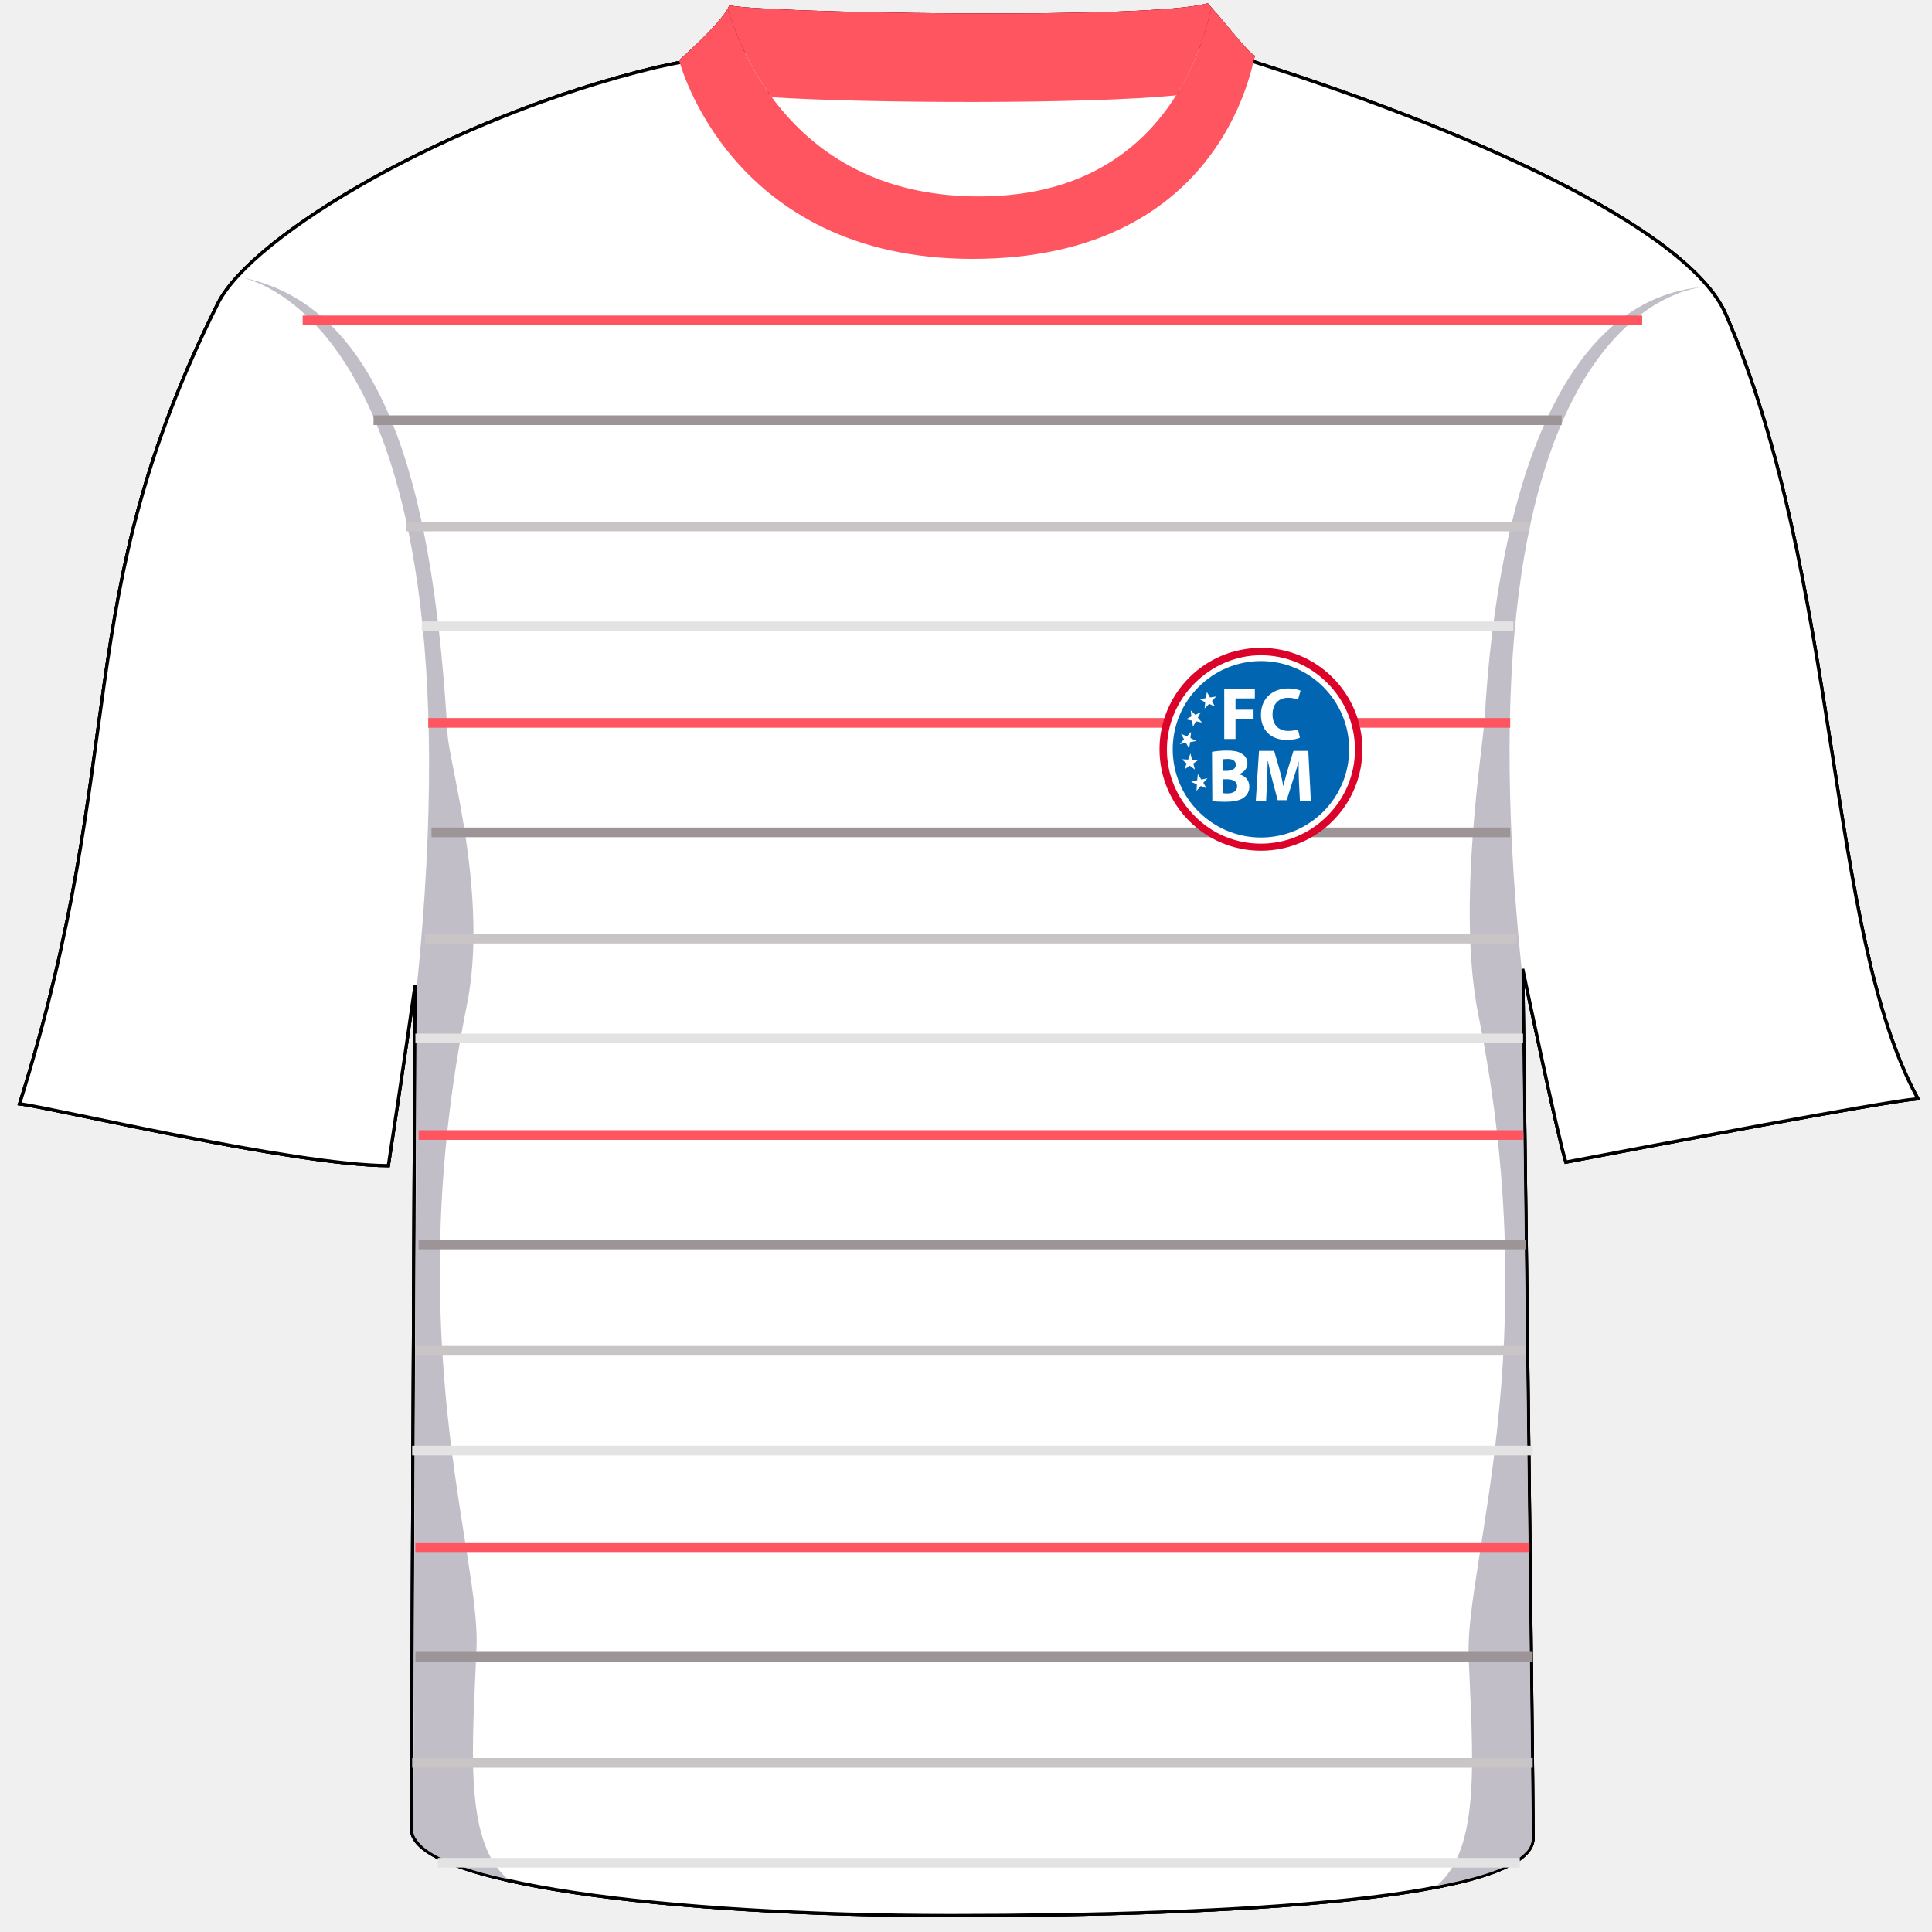
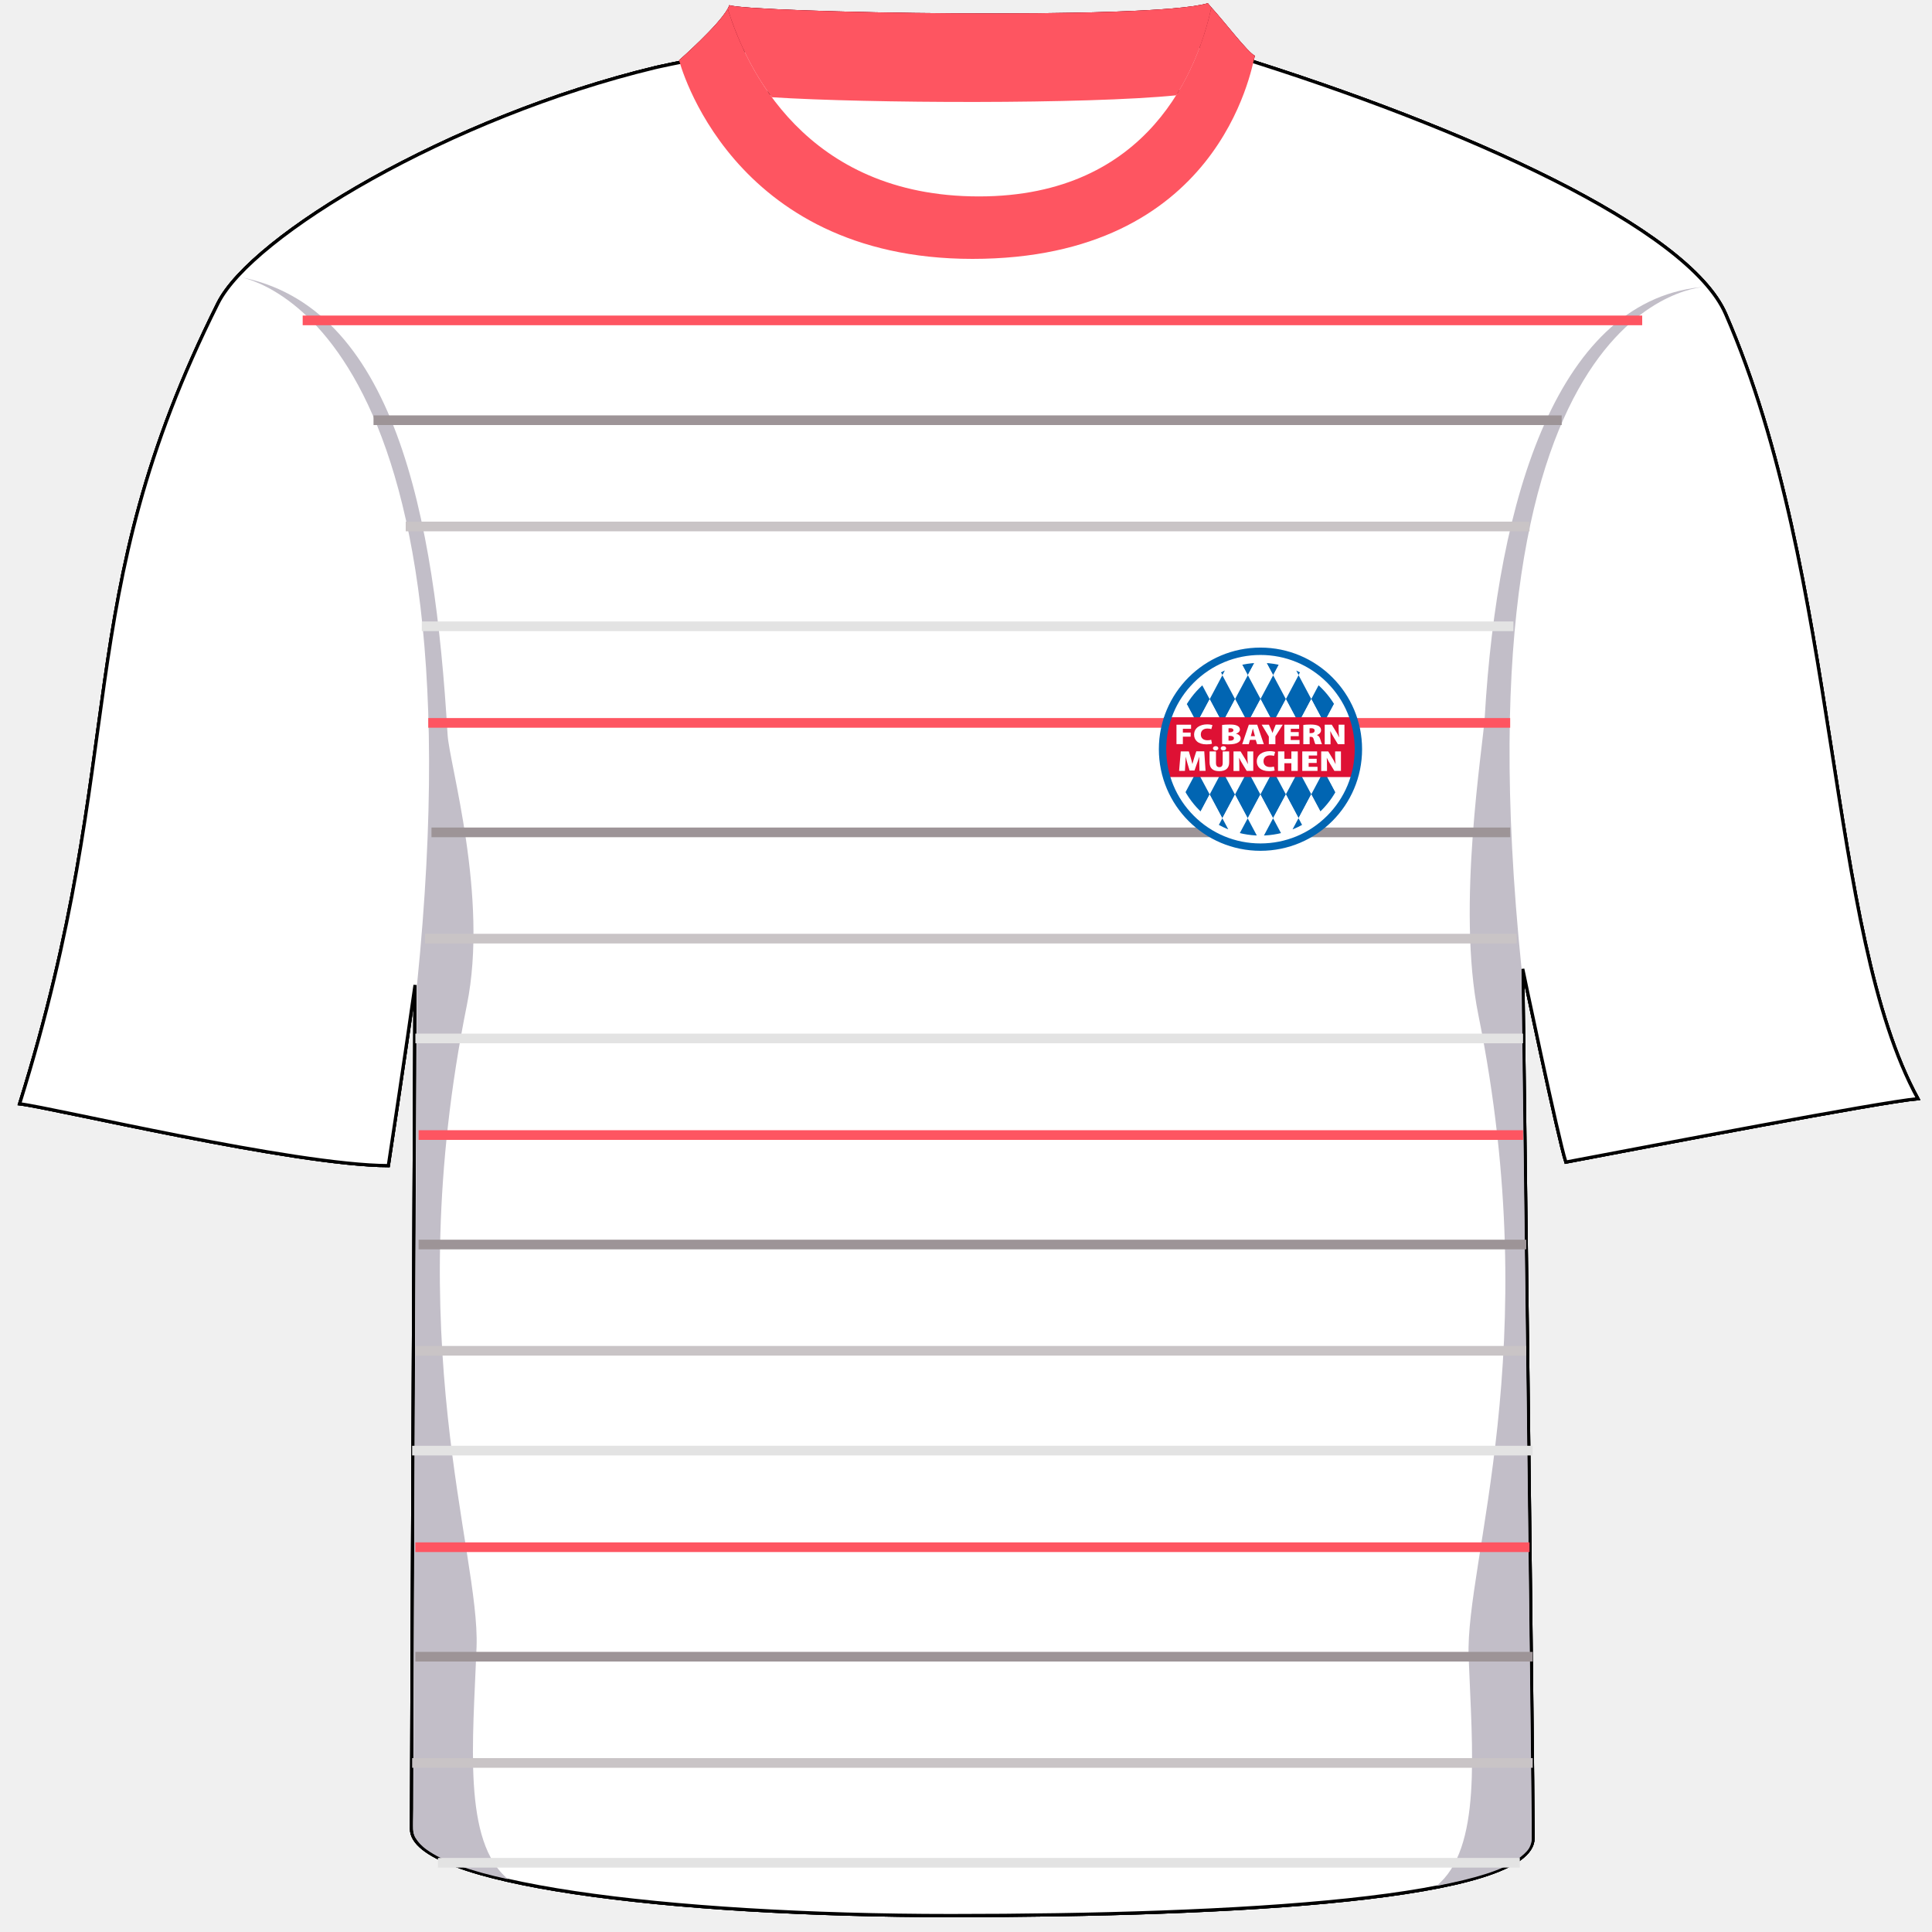
- <svg xmlns="http://www.w3.org/2000/svg" version="1.1" id="Layer_1" x="0px" y="0px" width="600px" height="600px" viewBox="0 0 600 600" style="enable-background:new 0 0 600 600;" xml:space="preserve">
-   <style type="text/css">
- 	.st0{fill:#05297D;stroke:#000000;stroke-miterlimit:10;}
- 	.st1{fill:#527DD3;}
- 	.st2{fill:#E3E3E7;}
- 	.st3{fill:#302E29;}
- 	.st4{fill:#FFFFFF;stroke:#000000;stroke-miterlimit:10;}
- 	.st5{fill:#FFFFFF;}
- 	.st6{fill:#7C0014;}
- 	.st7{fill:#B1C49B;stroke:#000000;stroke-miterlimit:10;}
- 	.st8{fill:#8AA668;}
- 	.st9{fill:#7C7D14;stroke:#B1C49B;stroke-miterlimit:10;}
- 	.st10{fill:#4E3B64;stroke:#000000;stroke-miterlimit:10;}
- 	.st11{fill:#382351;}
- 	.st12{fill:#4E3B64;}
- 	.st13{stroke:#4E3B64;stroke-miterlimit:10;}
- 	.st14{fill:#EB5D12;stroke:#000000;stroke-miterlimit:10;}
- 	.st15{fill:#B85D12;}
- 	.st16{fill:#7C0014;stroke:#EB5D12;stroke-miterlimit:10;}
- 	.st17{fill:#631197;stroke:#000000;stroke-miterlimit:10;}
- 	.st18{fill:#58006C;}
- 	.st19{fill:#FE5561;}
- 	.st20{fill:#C2BEC8;}
- 	.st21{fill:#FD9D00;stroke:#000000;stroke-miterlimit:10;}
- 	.st22{fill:#DC8700;}
- 	.st23{fill:#7C0014;stroke:#FD9D00;stroke-miterlimit:10;}
- 	.st24{fill:#A69EF8;stroke:#000000;stroke-miterlimit:10;}
- 	.st25{fill:#8176F5;}
- 	.st26{fill:#7C0014;stroke:#A69EF8;stroke-miterlimit:10;}
- 	.st27{fill:#5C377E;stroke:#000000;stroke-miterlimit:10;}
- 	.st28{fill:#5C377E;}
- 	.st29{fill:#242424;stroke:#5C377E;stroke-miterlimit:10;}
- 	.st30{fill:#CAC5C0;}
- 	.st31{fill:#5C377E;stroke:#FFFFFF;stroke-miterlimit:10;}
- 	.st32{fill:#A4FEB7;stroke:#000000;stroke-miterlimit:10;}
- 	.st33{fill:#75D792;}
- 	.st34{fill:#E20227;stroke:#A4FEB7;stroke-miterlimit:10;}
- 	.st35{fill:#272F74;stroke:#000000;stroke-miterlimit:10;}
- 	.st36{fill:#272F74;}
- 	.st37{fill:#E20227;stroke:#000000;stroke-miterlimit:10;}
- 	.st38{fill:#EDF3F8;stroke:#000000;stroke-miterlimit:10;}
- 	.st39{fill:#E20227;}
- 	.st40{fill:#01615B;}
- 	.st41{fill:#B6CEE3;stroke:#000000;stroke-miterlimit:10;}
- 	.st42{fill:#E20227;stroke:#EDF3F8;stroke-miterlimit:10;}
- 	.st43{fill:#C7CCC4;}
- 	.st44{fill:#EDF3F8;stroke:#E20227;stroke-miterlimit:10;}
- 	.st45{fill:#B64D00;}
- 	.st46{fill:#BBE79B;stroke:#000000;stroke-miterlimit:10;}
- 	.st47{fill:#AA2EC8;stroke:#000000;stroke-miterlimit:10;}
- 	.st48{fill:#9700BB;}
- 	.st49{fill:#CBD0DE;stroke:#AA2EC8;stroke-miterlimit:10;}
- 	.st50{fill:#ECEEF3;stroke:#AA2EC8;stroke-miterlimit:10;}
- 	.st51{fill:none;stroke:#7C0014;stroke-width:8;stroke-miterlimit:10;}
- 	.st52{fill:none;stroke:#000000;stroke-width:8;stroke-miterlimit:10;}
- 	.st53{fill:#FFEB00;}
- 	.st54{fill:#625616;stroke:#000000;stroke-miterlimit:10;}
- 	.st55{fill:#1853A6;stroke:#1853A6;stroke-width:0.25;stroke-miterlimit:10;}
- 	.st56{fill:none;}
- 	.st57{fill:none;stroke:#1853A6;stroke-width:0.225;stroke-miterlimit:10;}
- 	.st58{fill:#1853A6;stroke:#1853A6;stroke-width:0.225;stroke-miterlimit:10;}
- 	.st59{fill:#625616;}
- 	.st60{stroke:#625616;stroke-miterlimit:10;}
- 	.st61{adobe-knockout:true;}
- 	.st62{fill:none;stroke:#FFFFFF;stroke-miterlimit:10;adobe-knockout:false;}
- 	.st63{fill:none;stroke:#5C377E;stroke-miterlimit:10;}
- 	.st64{fill:#97C266;}
- 	.st65{fill:#523900;stroke:#000000;stroke-miterlimit:10;}
- 	.st66{fill:#FF4A49;}
- 	.st67{fill:#3C6643;}
- 	.st68{fill:none;stroke:#FF4A49;stroke-width:0.233;stroke-miterlimit:10;}
- 	.st69{fill:none;stroke:#01615B;stroke-width:8;stroke-linecap:round;stroke-miterlimit:10;}
- 	.st70{fill:#F1CF4D;stroke:#000000;stroke-miterlimit:10;}
- 	.st71{fill:#F7A161;}
- 	.st72{fill:#1C232F;}
- 	.st73{fill:#EDAA14;}
- 	.st74{fill:#096CB6;stroke:#F1CF4D;stroke-miterlimit:10;}
- 	.st75{fill:#0060CE;stroke:#000000;stroke-miterlimit:10;}
- 	.st76{fill:#E20227;stroke:#0060CE;stroke-miterlimit:10;}
- 	.st77{fill:#345F69;stroke:#000000;stroke-miterlimit:10;}
- 	.st78{fill:#114450;}
- 	.st79{fill:#C6FDEC;stroke:#000000;stroke-miterlimit:10;}
- 	.st80{fill:none;stroke:#E20227;stroke-width:8;stroke-linecap:round;stroke-miterlimit:10;}
- 	.st81{fill:none;stroke:#FFFFFF;stroke-width:8;stroke-linecap:round;stroke-miterlimit:10;}
- 	.st82{fill:#C673DA;}
- 	.st83{fill:#DC032B;}
- 	.st84{fill:#0165B2;}
- 	.st85{fill:#BBE79B;}
- 	.st86{fill:none;stroke:#FE5561;stroke-width:3;stroke-miterlimit:10;}
- 	.st87{fill:none;stroke:#9D9497;stroke-width:3;stroke-miterlimit:10;}
- 	.st88{fill:none;stroke:#C9C4C6;stroke-width:3;stroke-miterlimit:10;}
- 	.st89{fill:none;stroke:#E3E3E3;stroke-width:3;stroke-miterlimit:10;}
- 	.st90{fill:#0049B0;}
- 	.st91{fill:#9EE2D1;}
- 	.st92{fill:#096CB6;}
- 	.st93{fill:none;stroke:#0060CE;stroke-width:3;stroke-linecap:round;stroke-miterlimit:10;}
- 	.st94{fill:none;stroke:#F1CF4D;stroke-width:3;stroke-linecap:round;stroke-linejoin:round;stroke-miterlimit:10;}
- 	.st95{fill:none;stroke:#AA2EC8;stroke-miterlimit:10;}
- 	.st96{fill:url(#SVGID_1_);stroke:#C6FDEC;stroke-miterlimit:10;}
- 	.st97{fill:#096CB6;stroke:#C6FDEC;stroke-miterlimit:10;}
- 	.st98{stroke:#A0A0A0;stroke-miterlimit:10;}
- 	.st99{fill:#4B5459;}
- 	.st100{fill:#4E2664;stroke:#000000;stroke-miterlimit:10;}
- 	.st101{fill:#FFCF2B;stroke:#000000;stroke-miterlimit:10;}
- 	.st102{fill:#1C5DA4;}
- 	.st103{fill:#156A50;stroke:#000000;stroke-miterlimit:10;}
- 	.st104{fill:none;stroke:#FF7F35;stroke-width:11;stroke-miterlimit:10;}
- 	.st105{fill:#0F5A4B;}
- 	.st106{fill:#DAD2D8;stroke:#000000;stroke-miterlimit:10;}
- 	.st107{fill:#FF7F35;}
- 	.st108{fill:#ED1B23;}
- 	.st109{fill:#268FE1;stroke:#000000;stroke-miterlimit:10;}
- 	.st110{fill:#747785;stroke:#000000;stroke-miterlimit:10;}
- 	.st111{fill:#747785;}
- 	.st112{fill:#505C66;stroke:#747785;stroke-miterlimit:10;}
- 	.st113{fill:#0453BC;stroke:#000000;stroke-miterlimit:10;}
- 	.st114{fill:#0453BC;}
- 	.st115{fill:#073F98;stroke:#0453BC;stroke-miterlimit:10;}
- 	.st116{fill:#007BD8;}
- 	.st117{fill:#F9E42A;stroke:#000000;stroke-miterlimit:10;}
- 	.st118{fill:#1F2427;}
- 	.st119{fill:#F8C600;}
- 	.st120{fill:none;stroke:#000000;stroke-miterlimit:10;}
- 	.st121{fill:#4EC23A;}
- 	.st122{fill:#4EFE3A;stroke:#000000;stroke-miterlimit:10;}
- 	.st123{fill:#4EFE3A;}
- 	.st124{fill:#A8A8B4;}
- 	.st125{fill:#4EBD3A;}
- 	.st126{fill:url(#SVGID_2_);stroke:#000000;stroke-miterlimit:10;}
- 	.st127{fill:#E87140;stroke:#000000;stroke-miterlimit:10;}
- 	.st128{fill:#A02B00;stroke:#E87140;stroke-miterlimit:10;}
- 	.st129{fill:#00ABE9;stroke:#000000;stroke-miterlimit:10;}
- 	.st130{fill:#2C6AAD;}
- 	.st131{fill:#007BE9;}
- 	.st132{fill:#2C6AAD;stroke:#D0CDC1;stroke-miterlimit:10;}
- 	.st133{fill:#024D9E;}
- 	.st134{fill:#6B97C6;}
- 	.st135{fill:#000078;}
- 	.st136{fill:#073F98;}
- 	.st137{fill:#505C66;}
- 	.st138{fill:#ED936E;}
- 	.st139{fill:#0097D3;}
- 	.st140{fill:#1C232F;stroke:#F7A161;stroke-miterlimit:10;}
- 	.st141{fill:url(#SVGID_3_);stroke:#000000;stroke-miterlimit:10;}
- 	.st142{fill:#93CC00;}
- 	.st143{fill:none;stroke:#6DB52D;stroke-width:2;stroke-miterlimit:10;adobe-knockout:false;}
- 	.st144{fill:#1C232F;stroke:#93CC00;stroke-miterlimit:10;}
- 	.st145{fill:#1C232F;stroke:#1C232F;stroke-miterlimit:10;}
- 	.st146{stroke:#000000;stroke-miterlimit:10;}
- 	.st147{fill:#FF0000;stroke:#000000;stroke-miterlimit:10;}
- 	.st148{fill:#0F4B39;}
- 	.st149{fill:url(#SVGID_4_);}
- 	.st150{fill:#E48D78;stroke:#000000;stroke-miterlimit:10;}
- 	.st151{fill:#FF7F35;stroke:#156A50;stroke-miterlimit:10;}
- 	.st152{fill:url(#SVGID_5_);}
- 	.st153{fill:url(#SVGID_6_);}
- 	.st154{fill:none;stroke:#000000;stroke-miterlimit:10;adobe-knockout:false;}
- 	.st155{fill:#0361A4;}
- 	.st156{fill:#1C5DA4;stroke:#FFCF2B;stroke-miterlimit:10;}
- 	.st157{fill:#593486;}
- 	.st158{fill:#FFC918;}
- 	.st159{fill:#ED1C24;}
- 	.st160{fill:#268FE1;}
- 	.st161{fill:#0361A4;stroke:#268FE1;stroke-miterlimit:10;}
- 	.st162{adobe-knockout:false;}
- 	.st163{fill:none;stroke:#0453BC;stroke-miterlimit:10;}
- 	.st164{fill:none;stroke:#0453BC;stroke-width:3;stroke-linecap:round;stroke-miterlimit:10;adobe-knockout:false;}
- 	.st165{fill:none;stroke:#F9E42A;stroke-miterlimit:10;}
- 	.st166{fill:#1F2427;stroke:#F9E42A;stroke-miterlimit:10;}
- 	.st167{fill:none;stroke:#4EFE3A;stroke-width:11;stroke-miterlimit:10;}
- 	.st168{fill:#00254E;}
- 	.st169{fill:#05297D;}
- 	.st170{fill:#7D1E05;stroke:#000000;stroke-miterlimit:10;}
- 	.st171{fill:#D36B52;}
- 	.st172{fill:none;stroke:#AE61FF;stroke-width:11;stroke-miterlimit:10;}
- 	.st173{fill:#561A00;}
- 	.st174{fill:#6A1E05;}
- 	.st175{fill:#AE61FF;stroke:#7D1E05;stroke-miterlimit:10;}
- 	.st176{fill:#FDEA00;}
- 	.st177{fill:none;stroke:#A02B00;stroke-width:3;stroke-miterlimit:10;}
- 	.st178{fill:none;stroke:#EAA595;stroke-width:3;stroke-miterlimit:10;}
- 	.st179{fill:none;stroke:#F1F1F1;stroke-width:3;stroke-miterlimit:10;}
- 	.st180{fill:none;stroke:#FF7F35;stroke-width:6;stroke-miterlimit:10;}
- 	.st181{fill:#FF7F35;stroke:#DAD2D8;stroke-miterlimit:10;}
- 	.st182{fill:none;stroke:#FF0000;stroke-width:2;stroke-miterlimit:10;adobe-knockout:false;}
- 	.st183{fill:#F1E3C9;}
- 	.st184{fill:#F28330;}
- 	.st185{fill:#ED1B28;}
- 	.st186{fill:none;stroke:#FFFFFF;stroke-width:2;stroke-miterlimit:10;adobe-knockout:false;}
- </style>
-   <path class="st4" d="M6.1,342.8C40.7,232.2,21.2,187.2,67.7,94.2c10.5-21,71.9-57.8,135.8-73.2c0,0,109.7-25.5,180.5-3.5  s140.3,53.3,151.9,80c35.7,82.1,31.2,191.6,59.7,243.7c-12.5,1.2-81.3,14.4-109.3,19.7c-2.4-7.3-13.4-60-13.4-60s3.2,248,3.2,270  c-0.2,19-92.8,24-180.8,24s-167.5-10-167.5-26.9c0-16.8,1.1-262.1,1.1-262.1s-3.3,23.3-8.3,56.1C91.3,361.9,16.4,344,6.1,342.8z" />
+ <svg xmlns="http://www.w3.org/2000/svg" xmlns:xlink="http://www.w3.org/1999/xlink" version="1.1" id="Layer_1" x="0px" y="0px" width="600px" height="600px" viewBox="0 0 600 600" enable-background="new 0 0 600 600" xml:space="preserve">
+   <path fill="#FFFFFF" stroke="#000000" stroke-miterlimit="10" d="M6.1,342.8C40.7,232.2,21.2,187.2,67.7,94.2  c10.5-21,71.9-57.8,135.8-73.2c0,0,109.7-25.5,180.5-3.5s140.3,53.3,151.9,80c35.7,82.1,31.2,191.6,59.7,243.7  c-12.5,1.2-81.3,14.4-109.3,19.7c-2.4-7.3-13.4-60-13.4-60s3.2,248,3.2,270c-0.2,19-92.8,24-180.8,24s-167.5-10-167.5-26.9  c0-16.8,1.1-262.1,1.1-262.1s-3.3,23.3-8.3,56.1C91.3,361.9,16.4,344,6.1,342.8z" />
  <g>
    <g>
-       <path class="st5" d="M234.5,28.7C247.3,46,269,62.5,305.1,62.5c36.2,0,56.3-16.8,67.4-34.5C342.2,31.1,266.9,30.8,234.5,28.7z" />
-       <path class="st6" d="M375.1,1c-17.6,5.3-142.2,2.9-148.6,0.6c-0.1,0.3-0.3,0.7-0.5,1.1c2.2,7.1,6.3,17.5,13.7,27.5    c29.5,1.9,97.9,2.2,125.6-0.6c6.2-9.9,9.4-20.2,10.9-27.3C375.8,1.8,375.4,1.4,375.1,1z" />
+       <path fill="#FFFFFF" d="M234.5,28.7C247.3,46,269,62.5,305.1,62.5c36.2,0,56.3-16.8,67.4-34.5C342.2,31.1,266.9,30.8,234.5,28.7z" />
+       <path fill="#7C0014" d="M375.1,1c-17.6,5.3-142.2,2.9-148.6,0.6c-0.1,0.3-0.3,0.7-0.5,1.1c2.2,7.1,6.3,17.5,13.7,27.5    c29.5,1.9,97.9,2.2,125.6-0.6c6.2-9.9,9.4-20.2,10.9-27.3C375.8,1.8,375.4,1.4,375.1,1z" />
    </g>
-     <path class="st6" d="M376.2,2.3c-4.1,18.7-19,58.7-72.2,58.7c-53.9,0-72.4-40.1-78-58.3c-2.9,5.3-15.1,16-15.1,16   s15.6,61.7,91.1,61.7c76.5,0,86.6-58.7,87.7-63.1C387.6,16.4,380.4,6.9,376.2,2.3z" />
+     <path fill="#7C0014" d="M376.2,2.3C372.1,21,357.2,61,304,61c-53.9,0-72.4-40.1-78-58.3c-2.9,5.3-15.1,16-15.1,16   s15.6,61.7,91.1,61.7c76.5,0,86.6-58.7,87.7-63.1C387.6,16.4,380.4,6.9,376.2,2.3z" />
  </g>
-   <path class="st4" d="M6.1,342.8C40.7,232.2,21.2,187.2,67.7,94.2c10.5-21,71.9-57.8,135.8-73.2c0,0,109.7-25.5,180.5-3.5  s140.3,53.3,151.9,80c35.7,82.1,31.2,191.6,59.7,243.7c-12.5,1.2-81.3,14.4-109.3,19.7c-2.4-7.3-13.4-60-13.4-60s3.2,248,3.2,270  c-0.2,19-92.8,24-180.8,24s-167.5-10-167.5-26.9c0-16.8,1.1-262.1,1.1-262.1s-3.3,23.3-8.3,56.1C91.3,361.9,16.4,344,6.1,342.8z" />
+   <path fill="#FFFFFF" stroke="#000000" stroke-miterlimit="10" d="M6.1,342.8C40.7,232.2,21.2,187.2,67.7,94.2  c10.5-21,71.9-57.8,135.8-73.2c0,0,109.7-25.5,180.5-3.5s140.3,53.3,151.9,80c35.7,82.1,31.2,191.6,59.7,243.7  c-12.5,1.2-81.3,14.4-109.3,19.7c-2.4-7.3-13.4-60-13.4-60s3.2,248,3.2,270c-0.2,19-92.8,24-180.8,24s-167.5-10-167.5-26.9  c0-16.8,1.1-262.1,1.1-262.1s-3.3,23.3-8.3,56.1C91.3,361.9,16.4,344,6.1,342.8z" />
  <g>
    <g>
-       <path class="st5" d="M234.5,28.7C247.3,46,269,62.5,305.1,62.5c36.2,0,56.3-16.8,67.4-34.5C342.2,31.1,266.9,30.8,234.5,28.7z" />
-       <path class="st6" d="M375.1,1c-17.6,5.3-142.2,2.9-148.6,0.6c-0.1,0.3-0.3,0.7-0.5,1.1c2.2,7.1,6.3,17.5,13.7,27.5    c29.5,1.9,97.9,2.2,125.6-0.6c6.2-9.9,9.4-20.2,10.9-27.3C375.8,1.8,375.4,1.4,375.1,1z" />
+       <path fill="#FFFFFF" d="M234.5,28.7C247.3,46,269,62.5,305.1,62.5c36.2,0,56.3-16.8,67.4-34.5C342.2,31.1,266.9,30.8,234.5,28.7z" />
+       <path fill="#7C0014" d="M375.1,1c-17.6,5.3-142.2,2.9-148.6,0.6c-0.1,0.3-0.3,0.7-0.5,1.1c2.2,7.1,6.3,17.5,13.7,27.5    c29.5,1.9,97.9,2.2,125.6-0.6c6.2-9.9,9.4-20.2,10.9-27.3C375.8,1.8,375.4,1.4,375.1,1z" />
    </g>
-     <path class="st6" d="M376.2,2.3c-4.1,18.7-19,58.7-72.2,58.7c-53.9,0-72.4-40.1-78-58.3c-2.9,5.3-15.1,16-15.1,16   s15.6,61.7,91.1,61.7c76.5,0,86.6-58.7,87.7-63.1C387.6,16.4,380.4,6.9,376.2,2.3z" />
+     <path fill="#7C0014" d="M376.2,2.3C372.1,21,357.2,61,304,61c-53.9,0-72.4-40.1-78-58.3c-2.9,5.3-15.1,16-15.1,16   s15.6,61.7,91.1,61.7c76.5,0,86.6-58.7,87.7-63.1C387.6,16.4,380.4,6.9,376.2,2.3z" />
  </g>
-   <path class="st4" d="M6.1,342.8C40.7,232.2,21.2,187.2,67.7,94.2c10.5-21,71.9-57.8,135.8-73.2c0,0,109.7-25.5,180.5-3.5  s140.3,53.3,151.9,80c35.7,82.1,31.2,191.6,59.7,243.7c-12.5,1.2-81.3,14.4-109.3,19.7c-2.4-7.3-13.4-60-13.4-60s3.2,248,3.2,270  c-0.2,19-92.8,24-180.8,24s-167.5-10-167.5-26.9c0-16.8,1.1-262.1,1.1-262.1s-3.3,23.3-8.3,56.1C91.3,361.9,16.4,344,6.1,342.8z" />
+   <path fill="#FFFFFF" stroke="#000000" stroke-miterlimit="10" d="M6.1,342.8C40.7,232.2,21.2,187.2,67.7,94.2  c10.5-21,71.9-57.8,135.8-73.2c0,0,109.7-25.5,180.5-3.5s140.3,53.3,151.9,80c35.7,82.1,31.2,191.6,59.7,243.7  c-12.5,1.2-81.3,14.4-109.3,19.7c-2.4-7.3-13.4-60-13.4-60s3.2,248,3.2,270c-0.2,19-92.8,24-180.8,24s-167.5-10-167.5-26.9  c0-16.8,1.1-262.1,1.1-262.1s-3.3,23.3-8.3,56.1C91.3,361.9,16.4,344,6.1,342.8z" />
  <g>
    <g>
-       <path class="st4" d="M234.5,28.7C247.3,46,269,62.5,305.1,62.5c36.2,0,56.3-16.8,67.4-34.5C342.2,31.1,266.9,30.8,234.5,28.7z" />
-       <path class="st19" d="M375.1,1c-17.6,5.3-142.2,2.9-148.6,0.6c-0.1,0.3-0.3,0.7-0.5,1.1c2.2,7.1,6.3,17.5,13.7,27.5    c29.5,1.9,97.9,2.2,125.6-0.6c6.2-9.9,9.4-20.2,10.9-27.3C375.8,1.8,375.4,1.4,375.1,1z" />
+       <path fill="#FFFFFF" stroke="#000000" stroke-miterlimit="10" d="M234.5,28.7C247.3,46,269,62.5,305.1,62.5    c36.2,0,56.3-16.8,67.4-34.5C342.2,31.1,266.9,30.8,234.5,28.7z" />
+       <path fill="#FE5561" d="M375.1,1c-17.6,5.3-142.2,2.9-148.6,0.6c-0.1,0.3-0.3,0.7-0.5,1.1c2.2,7.1,6.3,17.5,13.7,27.5    c29.5,1.9,97.9,2.2,125.6-0.6c6.2-9.9,9.4-20.2,10.9-27.3C375.8,1.8,375.4,1.4,375.1,1z" />
    </g>
-     <path class="st19" d="M376.2,2.3c-4.1,18.7-19,58.7-72.2,58.7c-53.9,0-72.4-40.1-78-58.3c-2.9,5.3-15.1,16-15.1,16   s15.6,61.7,91.1,61.7c76.5,0,86.6-58.7,87.7-63.1C387.6,16.4,380.4,6.9,376.2,2.3z" />
+     <path fill="#FE5561" d="M376.2,2.3C372.1,21,357.2,61,304,61c-53.9,0-72.4-40.1-78-58.3c-2.9,5.3-15.1,16-15.1,16   s15.6,61.7,91.1,61.7c76.5,0,86.6-58.7,87.7-63.1C387.6,16.4,380.4,6.9,376.2,2.3z" />
  </g>
-   <path class="st20" d="M73.8,85.9c0,0,77.1,9.2,55.7,220c-0.9,166-1.1,253.8-1.1,255.9c0,3.2-0.6,7.5,0.8,9.2  c0.7,1.1,1.7,2.3,3.4,3.5c4.7,3.4,13.4,6.6,25.2,9.1c-14.2-11.6-10.9-42.8-9.8-72.1c1.1-29.4-24-95.4-3-199.4  c6.8-33.6-5.5-74.9-6-84C135,160.4,122.6,94.6,73.8,85.9z" />
-   <path class="st20" d="M530.2,89c0,0-79.2,0.7-57.7,211.5c2.1,168.9,3.2,265.3,3.2,264.5c0-2.3,0,2.4,0,6.2c0,1.3-0.7,2.6-0.9,2.9  c-0.7,1.1-2,2.2-3.6,3.4c-4.7,3.4-13.3,5.9-25.1,8.2c14.2-11.6,11.1-41.8,10-71.2c-1.1-29.4,24-95.4,3-199.4  c-6.8-33.6,1.5-83.4,2-92.4C465,155.1,483.7,92,530.2,89z" />
-   <line class="st86" x1="94" y1="99.5" x2="510" y2="99.5" />
-   <line class="st87" x1="116" y1="130.5" x2="485" y2="130.5" />
-   <line class="st88" x1="126" y1="163.5" x2="475" y2="163.5" />
-   <line class="st89" x1="131" y1="194.5" x2="470" y2="194.5" />
-   <line class="st86" x1="133" y1="224.5" x2="469" y2="224.5" />
-   <line class="st87" x1="134" y1="258.5" x2="469" y2="258.5" />
-   <line class="st88" x1="132" y1="291.5" x2="471" y2="291.5" />
-   <line class="st89" x1="129" y1="322.5" x2="473" y2="322.5" />
-   <line class="st86" x1="130" y1="352.5" x2="473" y2="352.5" />
-   <line class="st87" x1="130" y1="386.5" x2="474" y2="386.5" />
-   <line class="st88" x1="129" y1="419.5" x2="474" y2="419.5" />
-   <line class="st89" x1="128" y1="450.5" x2="476" y2="450.5" />
-   <line class="st86" x1="129" y1="480.5" x2="475" y2="480.5" />
-   <line class="st87" x1="129" y1="514.5" x2="476" y2="514.5" />
-   <line class="st88" x1="128" y1="547.5" x2="476" y2="547.5" />
-   <line class="st89" x1="136" y1="578.5" x2="472" y2="578.5" />
+   <path fill="#C2BEC8" d="M73.8,85.9c0,0,77.1,9.2,55.7,220c-0.9,166-1.1,253.8-1.1,255.9c0,3.2-0.6,7.5,0.8,9.2  c0.7,1.1,1.7,2.3,3.4,3.5c4.7,3.4,13.4,6.6,25.2,9.1c-14.2-11.6-10.9-42.8-9.8-72.1c1.1-29.4-24-95.4-3-199.4  c6.8-33.6-5.5-74.9-6-84C135,160.4,122.6,94.6,73.8,85.9z" />
+   <path fill="#C2BEC8" d="M530.2,89c0,0-79.2,0.7-57.7,211.5c2.1,168.9,3.2,265.3,3.2,264.5c0-2.3,0,2.4,0,6.2c0,1.3-0.7,2.6-0.9,2.9  c-0.7,1.1-2,2.2-3.6,3.4c-4.7,3.4-13.3,5.9-25.1,8.2c14.2-11.6,11.1-41.8,10-71.2c-1.1-29.4,24-95.4,3-199.4  c-6.8-33.6,1.5-83.4,2-92.4C465,155.1,483.7,92,530.2,89z" />
+   <line fill="none" stroke="#FE5561" stroke-width="3" stroke-miterlimit="10" x1="94" y1="99.5" x2="510" y2="99.5" />
+   <line fill="none" stroke="#9D9497" stroke-width="3" stroke-miterlimit="10" x1="116" y1="130.5" x2="485" y2="130.5" />
+   <line fill="none" stroke="#C9C4C6" stroke-width="3" stroke-miterlimit="10" x1="126" y1="163.5" x2="475" y2="163.5" />
+   <line fill="none" stroke="#E3E3E3" stroke-width="3" stroke-miterlimit="10" x1="131" y1="194.5" x2="470" y2="194.5" />
+   <line fill="none" stroke="#FE5561" stroke-width="3" stroke-miterlimit="10" x1="133" y1="224.5" x2="469" y2="224.5" />
+   <line fill="none" stroke="#9D9497" stroke-width="3" stroke-miterlimit="10" x1="134" y1="258.5" x2="469" y2="258.5" />
+   <line fill="none" stroke="#C9C4C6" stroke-width="3" stroke-miterlimit="10" x1="132" y1="291.5" x2="471" y2="291.5" />
+   <line fill="none" stroke="#E3E3E3" stroke-width="3" stroke-miterlimit="10" x1="129" y1="322.5" x2="473" y2="322.5" />
+   <line fill="none" stroke="#FE5561" stroke-width="3" stroke-miterlimit="10" x1="130" y1="352.5" x2="473" y2="352.5" />
+   <line fill="none" stroke="#9D9497" stroke-width="3" stroke-miterlimit="10" x1="130" y1="386.5" x2="474" y2="386.5" />
+   <line fill="none" stroke="#C9C4C6" stroke-width="3" stroke-miterlimit="10" x1="129" y1="419.5" x2="474" y2="419.5" />
+   <line fill="none" stroke="#E3E3E3" stroke-width="3" stroke-miterlimit="10" x1="128" y1="450.5" x2="476" y2="450.5" />
+   <line fill="none" stroke="#FE5561" stroke-width="3" stroke-miterlimit="10" x1="129" y1="480.5" x2="475" y2="480.5" />
+   <line fill="none" stroke="#9D9497" stroke-width="3" stroke-miterlimit="10" x1="129" y1="514.5" x2="476" y2="514.5" />
+   <line fill="none" stroke="#C9C4C6" stroke-width="3" stroke-miterlimit="10" x1="128" y1="547.5" x2="476" y2="547.5" />
+   <line fill="none" stroke="#E3E3E3" stroke-width="3" stroke-miterlimit="10" x1="136" y1="578.5" x2="472" y2="578.5" />
  <g>
    <g>
      <g>
-         <path class="st5" d="M391.6,263c-16.8,0-30.4-13.6-30.4-30.3s13.6-30.4,30.4-30.4s30.4,13.6,30.4,30.4S408.3,263,391.6,263z" />
-         <path class="st83" d="M391.6,203.5c7.8,0,15.1,3.1,20.6,8.6s8.6,12.9,8.6,20.7s-3.1,15.1-8.6,20.6c-5.5,5.5-12.8,8.6-20.6,8.6     c-7.8,0-15.1-3-20.6-8.6c-5.5-5.5-8.6-12.8-8.6-20.6s3.1-15.1,8.6-20.6S383.8,203.5,391.6,203.5 M391.6,201.2     c-17.4,0-31.5,14.1-31.5,31.5s14.1,31.5,31.5,31.5s31.5-14.1,31.5-31.5S409,201.2,391.6,201.2L391.6,201.2z" />
-       </g>
-       <g>
-         <circle class="st5" cx="391.6" cy="232.7" r="26.8" />
-         <path class="st84" d="M391.6,260.1c-15.1,0-27.4-12.3-27.4-27.4s12.3-27.4,27.4-27.4s27.4,12.3,27.4,27.4     S406.7,260.1,391.6,260.1z" />
+         <path fill="#FFFFFF" d="M391.451,263.082c-16.771,0-30.411-13.64-30.411-30.411s13.64-30.411,30.411-30.411     c16.771,0,30.411,13.64,30.411,30.411S408.222,263.082,391.451,263.082z" />
      </g>
    </g>
    <g>
-       <path class="st5" d="M380.2,214h9.5v2.9h-6v3.5h5.6v2.9h-5.6v6.2h-3.5L380.2,214L380.2,214z" />
-       <path class="st5" d="M403.7,229.1c-0.6,0.3-2.1,0.7-4,0.7c-5.4,0-8.1-3.4-8.1-7.8c0-5.3,3.8-8.2,8.5-8.2c1.8,0,3.2,0.4,3.8,0.7    l-0.8,2.8c-0.7-0.3-1.7-0.6-3-0.6c-2.8,0-4.9,1.7-4.9,5.2c0,3.1,1.8,5.1,4.9,5.1c1.1,0,2.2-0.2,3-0.5L403.7,229.1z" />
-       <path class="st5" d="M376.4,233.5c0.9-0.2,2.8-0.4,4.5-0.4c2.1,0,3.5,0.2,4.6,0.9c1.1,0.6,1.9,1.6,1.9,3.1c0,1.3-0.8,2.6-2.5,3.3    v0.1c1.8,0.4,3.1,1.8,3.1,3.8c0,1.4-0.6,2.5-1.6,3.3c-1.1,0.9-3,1.4-6.1,1.4c-1.7,0-3-0.1-3.8-0.2L376.4,233.5L376.4,233.5z     M379.8,239.4h1.2c1.9,0,2.8-0.8,2.8-1.9s-0.9-1.8-2.5-1.8c-0.8,0-1.2,0.1-1.5,0.1L379.8,239.4L379.8,239.4z M379.8,246.3    c0.4,0.1,0.8,0.1,1.4,0.1c1.6,0,3-0.6,3-2.2c0-1.6-1.4-2.2-3.1-2.2h-1.2V246.3z" />
-       <path class="st5" d="M403.4,242.8c-0.1-1.9-0.1-4.1-0.1-6.4h0c-0.5,2-1.2,4.2-1.8,6l-1.9,6.1h-2.8l-1.6-6c-0.5-1.8-1-4-1.4-6.1    h-0.1c-0.1,2.1-0.1,4.5-0.2,6.4l-0.3,5.9h-3.2l1-15.5h4.7l1.5,5.2c0.5,1.8,1,3.7,1.3,5.6h0.1c0.4-1.8,1-3.9,1.5-5.6l1.6-5.2h4.6    l0.8,15.5h-3.4L403.4,242.8z" />
+       <g>
+         <defs>
+           <circle id="SVGID_1_" cx="391.451" cy="232.671" r="26.823" />
+         </defs>
+         <clipPath id="SVGID_2_">
+           <use xlink:href="#SVGID_1_" overflow="visible" />
+         </clipPath>
+         <g clip-path="url(#SVGID_2_)">
+           <g>
+             <polygon fill="#FFFFFF" points="399.34,202.31 395.396,194.905 399.366,187.474 403.31,194.879      " />
+             <polygon fill="#0165B2" points="403.285,209.691 399.34,202.31 403.31,194.879 407.229,202.285      " />
+             <polygon fill="#FFFFFF" points="407.229,217.096 403.285,209.691 407.229,202.285 411.174,209.665      " />
+             <polygon fill="#0165B2" points="411.174,224.502 407.229,217.096 411.174,209.665 415.118,217.071      " />
+             <polygon fill="#FFFFFF" points="415.118,231.882 411.174,224.502 415.118,217.071 419.063,224.476      " />
+             <polygon fill="#0165B2" points="419.063,239.287 415.118,231.882 419.063,224.476 423.007,231.856      " />
+             <polygon fill="#FFFFFF" points="391.451,202.336 387.507,194.93 391.451,187.499 395.396,194.905      " />
+             <polygon fill="#0165B2" points="395.396,209.716 391.451,202.336 395.396,194.905 399.34,202.31      " />
+             <polygon fill="#FFFFFF" points="399.34,217.122 395.396,209.716 399.34,202.31 403.285,209.691      " />
+             <polygon fill="#0165B2" points="403.285,224.527 399.34,217.122 403.285,209.691 407.229,217.096      " />
+             <polygon fill="#FFFFFF" points="407.204,231.907 403.285,224.527 407.229,217.096 411.174,224.502      " />
+             <polygon fill="#0165B2" points="411.148,239.313 407.204,231.907 411.174,224.502 415.118,231.882      " />
+             <polygon fill="#FFFFFF" points="383.562,202.361 379.618,194.956 383.562,187.525 387.507,194.93      " />
+             <polygon fill="#0165B2" points="387.481,209.741 383.562,202.361 387.507,194.93 391.451,202.336      " />
+             <polygon fill="#FFFFFF" points="391.426,217.147 387.481,209.741 391.451,202.336 395.396,209.716      " />
+             <polygon fill="#0165B2" points="395.37,224.553 391.426,217.147 395.396,209.716 399.34,217.122      " />
+             <polygon fill="#FFFFFF" points="399.315,231.933 395.37,224.553 399.34,217.122 403.285,224.527      " />
+             <polygon fill="#0165B2" points="403.259,239.338 399.315,231.933 403.285,224.527 407.204,231.907      " />
+             <polygon fill="#FFFFFF" points="407.204,246.744 403.259,239.338 407.204,231.907 411.148,239.313      " />
+             <polygon fill="#0165B2" points="411.148,254.124 407.204,246.744 411.148,239.313 415.093,246.718      " />
+             <polygon fill="#FFFFFF" points="415.093,246.718 411.148,239.313 415.118,231.882 419.063,239.287      " />
+             <polygon fill="#0165B2" points="379.643,209.716 375.698,202.31 379.643,194.879 383.588,202.285      " />
+             <polygon fill="#FFFFFF" points="383.562,217.096 379.643,209.716 383.588,202.285 387.532,209.691      " />
+             <polygon fill="#0165B2" points="387.507,224.502 383.562,217.096 387.532,209.691 391.477,217.071      " />
+             <polygon fill="#FFFFFF" points="391.451,231.907 387.507,224.502 391.477,217.071 395.421,224.476      " />
+             <polygon fill="#0165B2" points="395.396,239.287 391.451,231.907 395.421,224.476 399.34,231.882      " />
+             <polygon fill="#FFFFFF" points="399.34,246.693 395.396,239.287 399.34,231.882 403.285,239.287      " />
+             <polygon fill="#0165B2" points="403.285,254.098 399.34,246.693 403.285,239.287 407.229,246.667      " />
+             <polygon fill="#FFFFFF" points="407.229,261.504 403.285,254.098 407.229,246.667 411.174,254.073      " />
+           </g>
+           <g>
+             <polygon fill="#FFFFFF" points="375.673,217.147 371.728,209.741 375.673,202.336 379.618,209.716      " />
+             <polygon fill="#0165B2" points="379.618,224.553 375.673,217.147 379.618,209.716 383.562,217.122      " />
+             <polygon fill="#FFFFFF" points="383.562,231.933 379.618,224.553 383.562,217.122 387.507,224.527      " />
+             <polygon fill="#0165B2" points="387.481,239.338 383.562,231.933 387.507,224.527 391.451,231.907      " />
+             <polygon fill="#FFFFFF" points="391.426,246.744 387.481,239.338 391.451,231.907 395.396,239.313      " />
+             <polygon fill="#0165B2" points="395.37,254.124 391.426,246.744 395.396,239.313 399.34,246.718      " />
+             <polygon fill="#FFFFFF" points="399.315,261.529 395.37,254.124 399.34,246.718 403.259,254.098      " />
+             <polygon fill="#0165B2" points="403.259,268.935 399.315,261.529 403.259,254.098 407.204,261.504      " />
+             <polygon fill="#0165B2" points="371.703,224.578 367.758,217.172 371.728,209.741 375.673,217.147      " />
+             <polygon fill="#FFFFFF" points="375.648,231.958 371.703,224.578 375.673,217.147 379.618,224.553      " />
+             <polygon fill="#0165B2" points="379.592,239.364 375.648,231.958 379.618,224.553 383.562,231.933      " />
+             <polygon fill="#FFFFFF" points="383.537,246.769 379.592,239.364 383.562,231.933 387.481,239.338      " />
+             <polygon fill="#0165B2" points="387.481,254.149 383.537,246.769 387.481,239.338 391.426,246.744      " />
+             <polygon fill="#FFFFFF" points="391.426,261.555 387.481,254.149 391.426,246.744 395.37,254.124      " />
+             <polygon fill="#0165B2" points="395.37,268.96 391.426,261.555 395.37,254.124 399.315,261.529      " />
+             <polygon fill="#FFFFFF" points="367.758,231.984 363.814,224.603 367.758,217.172 371.703,224.578      " />
+             <polygon fill="#0165B2" points="371.703,239.389 367.758,231.984 371.703,224.578 375.648,231.958      " />
+             <polygon fill="#FFFFFF" points="375.648,246.795 371.703,239.389 375.648,231.958 379.592,239.364      " />
+             <polygon fill="#0165B2" points="379.592,254.175 375.648,246.795 379.592,239.364 383.537,246.769      " />
+             <polygon fill="#FFFFFF" points="383.511,261.58 379.592,254.175 383.537,246.769 387.481,254.149      " />
+             <polygon fill="#0165B2" points="387.456,268.986 383.511,261.58 387.481,254.149 391.426,261.555      " />
+             <polygon fill="#FFFFFF" points="391.4,276.366 387.456,268.986 391.426,261.555 395.37,268.96      " />
+             <polygon fill="#FFFFFF" points="399.315,276.34 395.37,268.96 399.315,261.529 403.259,268.935      " />
+             <polygon fill="#0165B2" points="363.839,239.364 359.895,231.958 363.839,224.527 367.784,231.933      " />
+             <polygon fill="#FFFFFF" points="367.784,246.744 363.839,239.364 367.784,231.933 371.728,239.338      " />
+             <polygon fill="#0165B2" points="371.728,254.149 367.784,246.744 371.728,239.338 375.673,246.718      " />
+             <polygon fill="#FFFFFF" points="375.673,261.555 371.728,254.149 375.673,246.718 379.618,254.124      " />
+             <polygon fill="#0165B2" points="379.592,268.935 375.673,261.555 379.618,254.124 383.562,261.529      " />
+             <polygon fill="#FFFFFF" points="383.537,276.34 379.592,268.935 383.562,261.529 387.507,268.909      " />
+           </g>
+         </g>
+       </g>
    </g>
+     <rect x="361.422" y="222.746" fill="#DE1134" width="59.804" height="18.577" />
+     <path fill="#0165B2" d="M391.451,203.405c7.813,0,15.167,3.054,20.69,8.576c5.522,5.522,8.576,12.877,8.576,20.69   c0,7.813-3.054,15.167-8.576,20.69c-5.522,5.522-12.877,8.576-20.69,8.576c-7.813,0-15.167-3.054-20.69-8.576   c-5.522-5.522-8.576-12.877-8.576-20.69c0-7.813,3.054-15.167,8.576-20.69C376.284,206.459,383.638,203.405,391.451,203.405    M391.451,201.114c-17.432,0-31.556,14.124-31.556,31.556s14.124,31.556,31.556,31.556c17.432,0,31.556-14.124,31.556-31.556   S408.883,201.114,391.451,201.114L391.451,201.114z" />
    <g>
-       <g>
-         <polygon class="st5" points="374.5,216.8 374.8,214.9 375.8,216.6 377.7,216.3 376.4,217.7 377.3,219.4 375.5,218.6 374.1,220      374.3,218.1 372.6,217.2    " />
-       </g>
-       <g>
-         <polygon class="st5" points="370,222.5 369.8,220.6 371.2,222 372.9,221.2 372,222.9 373.3,224.4 371.4,224 370.5,225.7      370.2,223.8 368.3,223.4    " />
-       </g>
-       <g>
-         <polygon class="st5" points="367.7,229.6 366.8,227.9 368.6,228.7 369.9,227.3 369.7,229.2 371.5,230.1 369.6,230.5 369.3,232.4      368.3,230.7 366.4,231.1    " />
-       </g>
-       <g>
-         <polygon class="st5" points="368.5,237.1 367,235.8 369,235.9 369.7,234 370.2,235.9 372.2,236 370.6,237.1 371.1,239      369.5,237.8 367.9,238.9    " />
-       </g>
-       <g>
-         <polygon class="st5" points="371.7,243.6 369.9,242.8 371.8,242.3 372,240.4 373.1,242.1 375,241.7 373.7,243.1 374.7,244.8      372.9,244.1 371.6,245.6    " />
-       </g>
+       <path fill="#FFFFFF" d="M365.341,225.061h4.555v1.272h-2.545v1.171h2.418v1.272h-2.418v2.316h-1.985v-6.031H365.341z" />
+       <path fill="#FFFFFF" d="M376.386,230.966c-0.254,0.102-0.916,0.204-1.705,0.204c-2.698,0-3.843-1.4-3.843-3.003    c0-2.163,1.909-3.207,4.021-3.207c0.789,0,1.425,0.127,1.68,0.229l-0.356,1.247c-0.28-0.102-0.687-0.178-1.222-0.178    c-1.094,0-2.036,0.56-2.036,1.832c0,1.145,0.789,1.807,2.061,1.807c0.407,0,0.891-0.051,1.171-0.153L376.386,230.966z" />
+       <path fill="#FFFFFF" d="M379.567,225.138c0.484-0.076,1.4-0.127,2.29-0.127c0.992,0,1.68,0.051,2.29,0.331    c0.56,0.229,0.916,0.662,0.916,1.222c0,0.509-0.356,1.018-1.222,1.272v0.025c0.942,0.204,1.451,0.763,1.451,1.451    c0,0.56-0.305,0.967-0.789,1.272c-0.56,0.356-1.476,0.585-3.079,0.585c-0.84,0-1.451-0.051-1.883-0.102v-5.93H379.567z     M381.526,227.428h0.382c0.763,0,1.145-0.28,1.145-0.662c0-0.356-0.305-0.611-0.942-0.611c-0.28,0-0.458,0-0.585,0.025V227.428z     M381.526,229.999c0.127,0.025,0.28,0.025,0.509,0.025c0.611,0,1.171-0.229,1.171-0.763c0-0.509-0.56-0.738-1.247-0.738h-0.433    V229.999z" />
+       <path fill="#FFFFFF" d="M388.194,229.769l-0.382,1.349h-2.036l2.061-6.057h2.596l2.061,6.057h-2.087l-0.433-1.349    C389.975,229.769,388.194,229.769,388.194,229.769z M389.746,228.624l-0.305-1.094c-0.102-0.331-0.229-0.891-0.331-1.247h-0.025    c-0.127,0.356-0.229,0.916-0.331,1.247l-0.305,1.094H389.746z" />
+       <path fill="#FFFFFF" d="M394.047,231.118v-2.367l-2.214-3.69h2.239l0.611,1.374c0.204,0.407,0.331,0.763,0.484,1.171h0.025    c0.127-0.382,0.254-0.738,0.433-1.171l0.56-1.374h2.189l-2.29,3.614v2.443C396.083,231.118,394.047,231.118,394.047,231.118z" />
+       <path fill="#FFFFFF" d="M403.31,228.624h-2.469v1.196h2.748v1.272h-4.733v-6.031h4.606v1.272h-2.596v1.018h2.469v1.272H403.31z" />
+       <path fill="#FFFFFF" d="M404.71,225.138c0.56-0.076,1.374-0.127,2.29-0.127c1.094,0,1.934,0.127,2.519,0.458    c0.484,0.305,0.738,0.738,0.738,1.323c0,0.713-0.611,1.272-1.272,1.476v0.025c0.509,0.178,0.789,0.56,0.967,1.094    c0.204,0.611,0.458,1.501,0.611,1.731h-2.061c-0.102-0.178-0.305-0.687-0.484-1.4c-0.178-0.738-0.458-0.891-1.018-0.891h-0.28    v2.29h-1.96v-5.98H404.71z M406.695,227.683h0.458c0.738,0,1.12-0.331,1.12-0.789c0-0.458-0.331-0.738-0.993-0.738    c-0.305,0-0.484,0-0.585,0.025V227.683z" />
+       <path fill="#FFFFFF" d="M411.403,231.118v-6.057h2.189l1.196,1.96c0.356,0.534,0.789,1.323,1.069,1.96h0.025    c-0.102-0.713-0.153-1.654-0.153-2.621v-1.298h1.807v6.057H415.5l-1.222-2.01c-0.356-0.585-0.84-1.4-1.12-2.036h-0.025    c0.051,0.738,0.076,1.68,0.076,2.723v1.349h-1.807V231.118z" />
+       <path fill="#FFFFFF" d="M372.466,237.328c-0.025-0.611-0.051-1.4-0.051-2.265h-0.025c-0.204,0.763-0.484,1.629-0.713,2.189    l-0.713,2.036h-1.527l-0.611-2.036c-0.178-0.585-0.407-1.425-0.56-2.189h-0.025c-0.051,0.789-0.102,1.654-0.127,2.265    l-0.127,2.087h-1.807l0.509-6.057h2.519l0.509,1.705c0.204,0.713,0.433,1.476,0.585,2.189h0.025    c0.178-0.713,0.433-1.527,0.636-2.214l0.56-1.705h2.469l0.407,6.057h-1.883L372.466,237.328z" />
+       <path fill="#FFFFFF" d="M377.633,233.358v3.563c0,0.891,0.356,1.323,1.043,1.323c0.687,0,1.043-0.382,1.043-1.323v-3.563h2.01    v3.41c0,1.781-1.043,2.723-3.079,2.723s-3.003-0.942-3.003-2.748v-3.385H377.633L377.633,233.358z M377.531,233.052    c-0.484,0-0.84-0.305-0.84-0.662c0-0.382,0.382-0.662,0.865-0.662c0.458,0,0.814,0.28,0.814,0.662    C378.371,232.747,377.989,233.052,377.531,233.052L377.531,233.052z M379.948,233.052c-0.484,0-0.84-0.305-0.84-0.662    c0-0.382,0.382-0.662,0.84-0.662c0.458,0,0.84,0.28,0.84,0.662C380.788,232.747,380.432,233.052,379.948,233.052L379.948,233.052z    " />
+       <path fill="#FFFFFF" d="M383.079,239.415v-6.057h2.189l1.196,1.96c0.356,0.534,0.789,1.323,1.069,1.96h0.025    c-0.102-0.713-0.153-1.654-0.153-2.621v-1.298h1.807v6.057h-2.036l-1.222-2.01c-0.356-0.585-0.84-1.4-1.12-2.036h-0.025    c0.051,0.738,0.076,1.68,0.076,2.723v1.349h-1.807V239.415z" />
+       <path fill="#FFFFFF" d="M395.854,239.287c-0.254,0.102-0.916,0.204-1.705,0.204c-2.698,0-3.843-1.4-3.843-3.003    c0-2.163,1.909-3.207,4.021-3.207c0.789,0,1.425,0.127,1.68,0.229l-0.356,1.247c-0.28-0.102-0.687-0.178-1.222-0.178    c-1.094,0-2.036,0.56-2.036,1.832c0,1.145,0.789,1.807,2.061,1.807c0.407,0,0.891-0.051,1.171-0.153L395.854,239.287z" />
+       <path fill="#FFFFFF" d="M398.882,233.358v2.29h2.163v-2.29h1.985v6.057h-1.985v-2.392h-2.163v2.392h-1.985v-6.057H398.882z" />
+       <path fill="#FFFFFF" d="M408.883,236.946h-2.469v1.196h2.748v1.272h-4.733v-6.057h4.606v1.272h-2.596v1.018h2.469v1.298H408.883z" />
+       <path fill="#FFFFFF" d="M410.309,239.415v-6.057h2.189l1.196,1.96c0.356,0.534,0.789,1.323,1.069,1.96h0.025    c-0.102-0.713-0.153-1.654-0.153-2.621v-1.298h1.807v6.057h-2.036l-1.222-2.01c-0.356-0.585-0.84-1.4-1.12-2.036h-0.025    c0.051,0.738,0.076,1.68,0.076,2.723v1.349h-1.807V239.415z" />
    </g>
  </g>
</svg>
